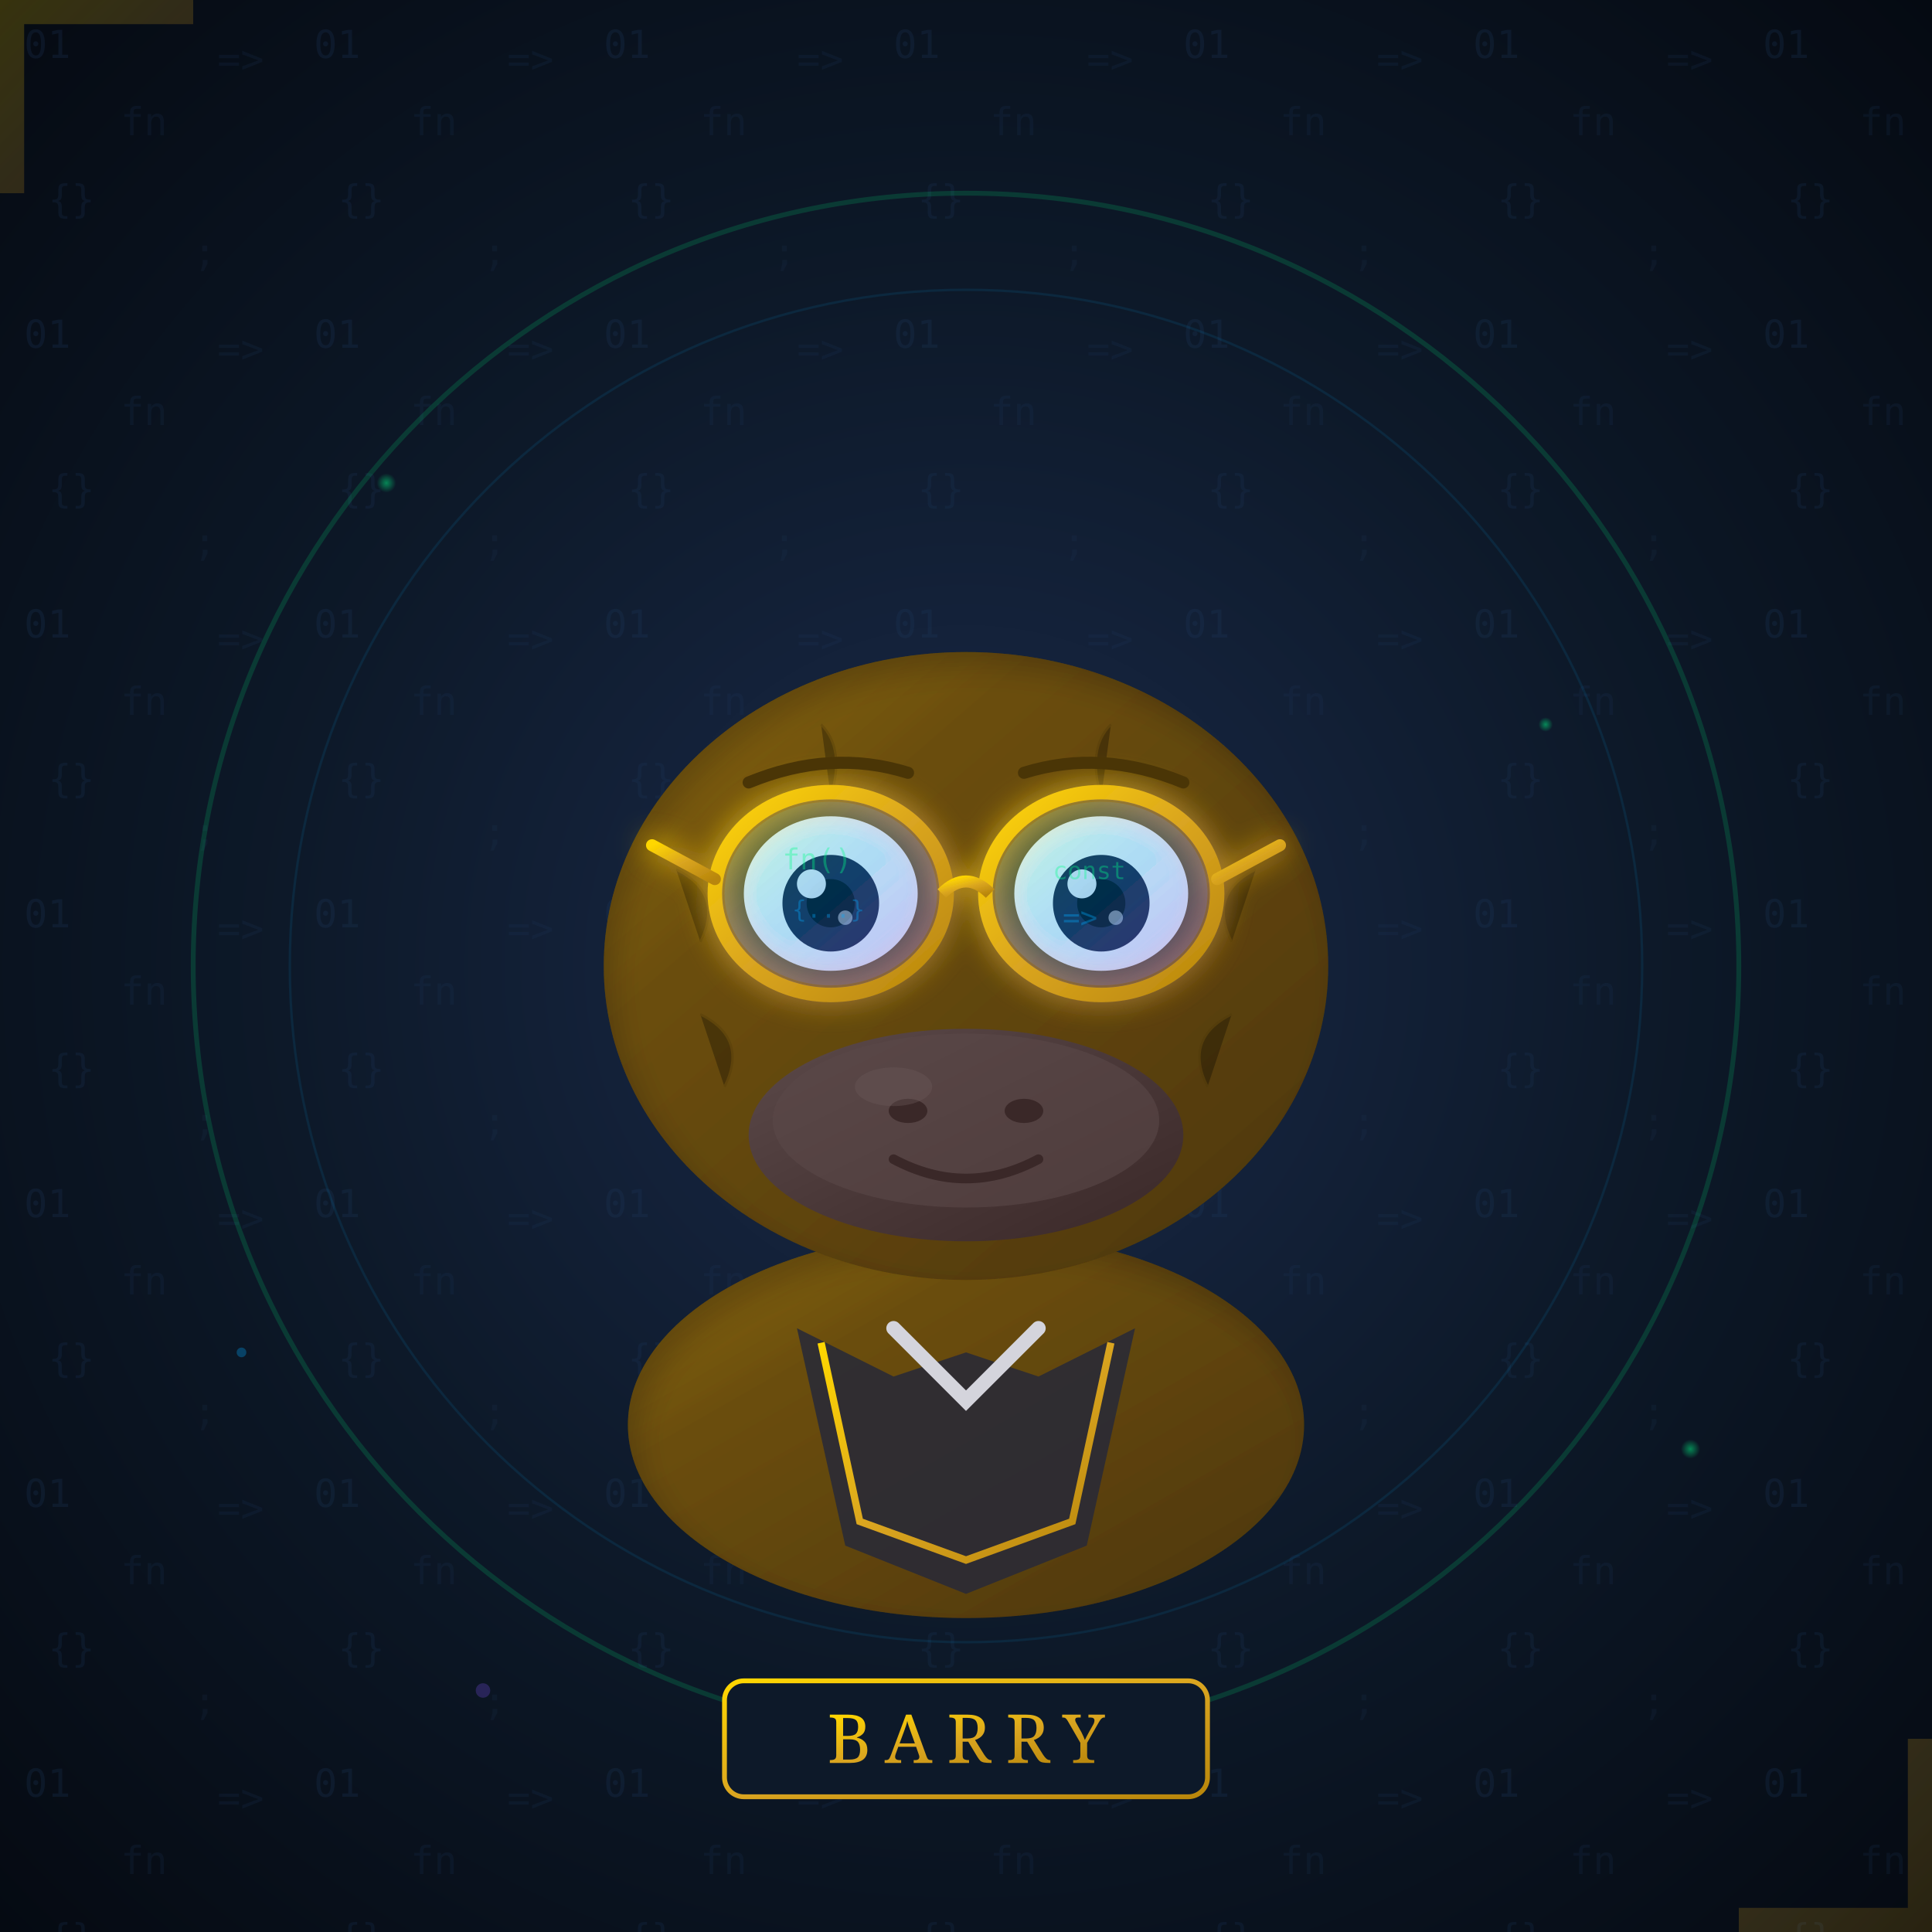
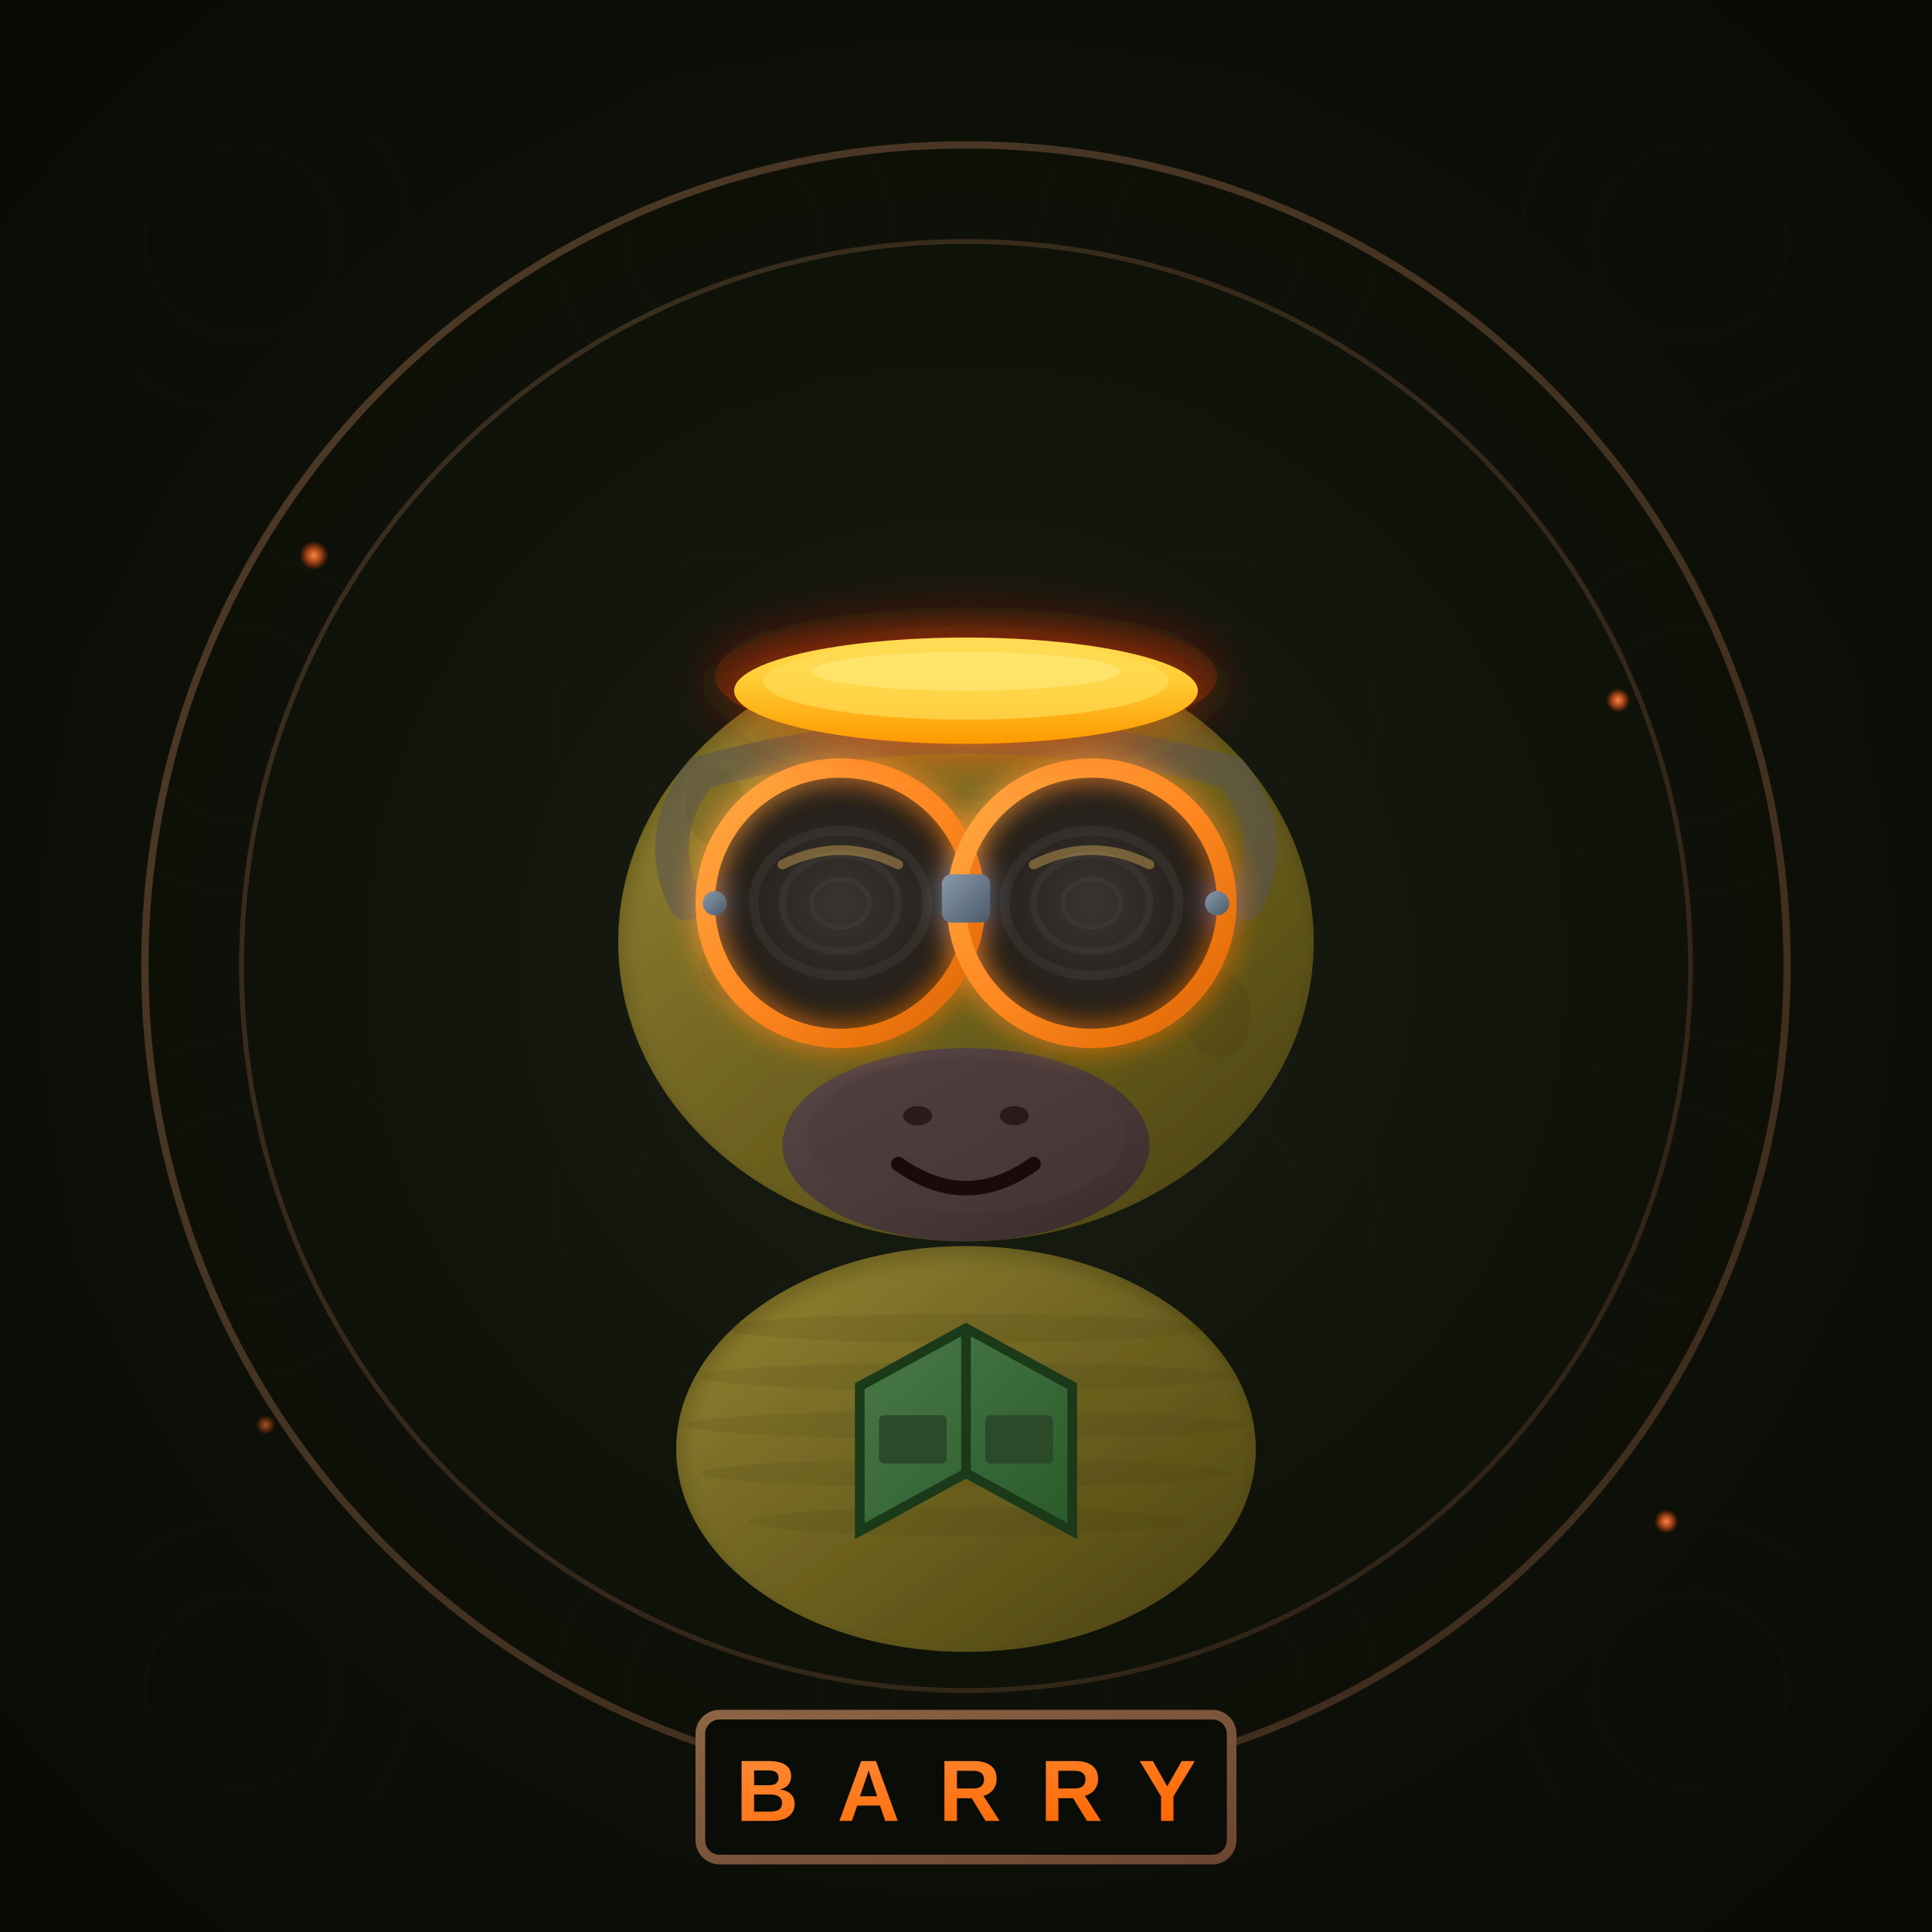
<svg xmlns="http://www.w3.org/2000/svg" viewBox="0 0 400 400" width="400" height="400">
  <defs>
    <radialGradient id="bgGlow" cx="50%" cy="50%" r="70%">
-       <stop offset="0%" stop-color="#1a2a4a" />
-       <stop offset="50%" stop-color="#0d1929" />
-       <stop offset="100%" stop-color="#050a12" />
+       <stop offset="0%" stop-color="#1a1f14" />
+       <stop offset="50%" stop-color="#0f1209" />
+       <stop offset="100%" stop-color="#080a05" />
    </radialGradient>
-     <pattern id="codeMatrix" patternUnits="userSpaceOnUse" width="60" height="60">
-       <rect width="60" height="60" fill="transparent" />
-       <text x="5" y="12" font-family="monospace" font-size="8" fill="#1e3a5f" opacity="0.4">01</text>
-       <text x="25" y="28" font-family="monospace" font-size="8" fill="#1e3a5f" opacity="0.3">fn</text>
-       <text x="10" y="44" font-family="monospace" font-size="8" fill="#1e3a5f" opacity="0.35">{}</text>
-       <text x="40" y="55" font-family="monospace" font-size="8" fill="#1e3a5f" opacity="0.25">;</text>
-       <text x="45" y="15" font-family="monospace" font-size="8" fill="#1e3a5f" opacity="0.3">=&gt;</text>
+     <pattern id="bgPattern" patternUnits="userSpaceOnUse" width="100" height="100">
+       <rect width="100" height="100" fill="transparent" />
+       <circle cx="50" cy="50" r="20" fill="none" stroke="#1a1f14" stroke-width="1" opacity="0.2" />
+       <circle cx="50" cy="50" r="35" fill="none" stroke="#1a1f14" stroke-width="0.5" opacity="0.15" />
    </pattern>
    <linearGradient id="furGradient" x1="0%" y1="0%" x2="100%" y2="100%">
-       <stop offset="0%" stop-color="#8B6914" />
-       <stop offset="30%" stop-color="#6B4E0A" />
-       <stop offset="70%" stop-color="#5a4008" />
-       <stop offset="100%" stop-color="#4a3506" />
+       <stop offset="0%" stop-color="#9a8a30" />
+       <stop offset="30%" stop-color="#7d7028" />
+       <stop offset="70%" stop-color="#5f5518" />
+       <stop offset="100%" stop-color="#4a4210" />
    </linearGradient>
    <linearGradient id="billGradient" x1="0%" y1="0%" x2="100%" y2="100%">
-       <stop offset="0%" stop-color="#5c4a4a" />
-       <stop offset="50%" stop-color="#4a3838" />
-       <stop offset="100%" stop-color="#3a2828" />
+       <stop offset="0%" stop-color="#5a4848" />
+       <stop offset="50%" stop-color="#4a3a3a" />
+       <stop offset="100%" stop-color="#3a2a2a" />
    </linearGradient>
-     <linearGradient id="lensGlow" x1="0%" y1="0%" x2="100%" y2="100%">
-       <stop offset="0%" stop-color="#00ff88" stop-opacity="0.1" />
-       <stop offset="40%" stop-color="#00aaff" stop-opacity="0.15" />
-       <stop offset="100%" stop-color="#8855ff" stop-opacity="0.2" />
+     <radialGradient id="lensInner" cx="50%" cy="50%" r="60%">
+       <stop offset="0%" stop-color="#3a3530" />
+       <stop offset="50%" stop-color="#2a2520" />
+       <stop offset="100%" stop-color="#1a1510" />
+     </radialGradient>
+     <linearGradient id="orangeFrame" x1="0%" y1="0%" x2="100%" y2="100%">
+       <stop offset="0%" stop-color="#ffaa44" />
+       <stop offset="50%" stop-color="#ff8822" />
+       <stop offset="100%" stop-color="#dd6600" />
    </linearGradient>
-     <linearGradient id="goldAccent" x1="0%" y1="0%" x2="100%" y2="100%">
-       <stop offset="0%" stop-color="#ffd700" />
-       <stop offset="50%" stop-color="#daa520" />
-       <stop offset="100%" stop-color="#b8860b" />
+     <linearGradient id="haloGradient" x1="0%" y1="0%" x2="0%" y2="100%">
+       <stop offset="0%" stop-color="#ffdd55" />
+       <stop offset="40%" stop-color="#ffcc33" />
+       <stop offset="100%" stop-color="#ff9900" />
+     </linearGradient>
+     <radialGradient id="haloGlow" cx="50%" cy="80%" r="80%">
+       <stop offset="0%" stop-color="#ff6600" stop-opacity="0.7" />
+       <stop offset="50%" stop-color="#ff4400" stop-opacity="0.3" />
+       <stop offset="100%" stop-color="#ff2200" stop-opacity="0" />
+     </radialGradient>
+     <linearGradient id="ringColor" x1="0%" y1="0%" x2="100%" y2="100%">
+       <stop offset="0%" stop-color="#8b6545" />
+       <stop offset="100%" stop-color="#6b4530" />
+     </linearGradient>
+     <linearGradient id="bookGreen" x1="0%" y1="0%" x2="100%" y2="100%">
+       <stop offset="0%" stop-color="#4a7a4a" />
+       <stop offset="50%" stop-color="#3a6a3a" />
+       <stop offset="100%" stop-color="#2a5a2a" />
+     </linearGradient>
+     <linearGradient id="steelAccent" x1="0%" y1="0%" x2="100%" y2="100%">
+       <stop offset="0%" stop-color="#8899aa" />
+       <stop offset="50%" stop-color="#6a7a8a" />
+       <stop offset="100%" stop-color="#4a5a6a" />
+     </linearGradient>
+     <linearGradient id="textOrange" x1="0%" y1="0%" x2="100%" y2="100%">
+       <stop offset="0%" stop-color="#ff8833" />
+       <stop offset="100%" stop-color="#ff6600" />
    </linearGradient>
    <filter id="softGlow" x="-50%" y="-50%" width="200%" height="200%">
      <feGaussianBlur stdDeviation="3" result="blur" />
      <feMerge>
        <feMergeNode in="blur" />
        <feMergeNode in="SourceGraphic" />
      </feMerge>
    </filter>
+     <filter id="haloBlur" x="-100%" y="-100%" width="300%" height="300%">
+       <feGaussianBlur stdDeviation="6" result="blur" />
+       <feMerge>
+         <feMergeNode in="blur" />
+         <feMergeNode in="blur" />
+         <feMergeNode in="SourceGraphic" />
+       </feMerge>
+     </filter>
    <filter id="innerShadow" x="-20%" y="-20%" width="140%" height="140%">
-       <feOffset dx="2" dy="3" />
-       <feGaussianBlur stdDeviation="3" result="offset-blur" />
+       <feOffset dx="1" dy="2" />
+       <feGaussianBlur stdDeviation="2" result="offset-blur" />
      <feComposite operator="out" in="SourceGraphic" in2="offset-blur" result="inverse" />
      <feFlood flood-color="#000" flood-opacity="0.4" result="color" />
      <feComposite operator="in" in="color" in2="inverse" result="shadow" />
      <feComposite operator="over" in="shadow" in2="SourceGraphic" />
    </filter>
-     <radialGradient id="particle">
-       <stop offset="0%" stop-color="#00ff88" stop-opacity="0.8" />
-       <stop offset="100%" stop-color="#00ff88" stop-opacity="0" />
+     <radialGradient id="spark">
+       <stop offset="0%" stop-color="#ff8844" stop-opacity="1" />
+       <stop offset="50%" stop-color="#ff6622" stop-opacity="0.6" />
+       <stop offset="100%" stop-color="#ff4400" stop-opacity="0" />
    </radialGradient>
  </defs>
  <rect width="400" height="400" fill="url(#bgGlow)" />
-   <rect width="400" height="400" fill="url(#codeMatrix)" opacity="0.6" />
-   <circle cx="200" cy="200" r="160" fill="none" stroke="#00ff88" stroke-width="1" opacity="0.15">
-     <animate attributeName="r" values="155;165;155" dur="4s" repeatCount="indefinite" />
-     <animate attributeName="opacity" values="0.15;0.25;0.15" dur="4s" repeatCount="indefinite" />
+   <rect width="400" height="400" fill="url(#bgPattern)" opacity="0.5" />
+   <circle cx="200" cy="200" r="170" fill="none" stroke="url(#ringColor)" stroke-width="1.5" opacity="0.5">
+     <animate attributeName="r" values="168;173;168" dur="5s" repeatCount="indefinite" />
+     <animate attributeName="opacity" values="0.4;0.6;0.4" dur="5s" repeatCount="indefinite" />
  </circle>
-   <circle cx="200" cy="200" r="140" fill="none" stroke="#00aaff" stroke-width="0.5" opacity="0.1">
-     <animate attributeName="r" values="138;145;138" dur="3s" repeatCount="indefinite" />
+   <circle cx="200" cy="200" r="150" fill="none" stroke="url(#ringColor)" stroke-width="1" opacity="0.35">
+     <animate attributeName="r" values="148;153;148" dur="4s" repeatCount="indefinite" />
  </circle>
-   <g opacity="0.6">
-     <circle cx="80" cy="100" r="2" fill="url(#particle)">
-       <animate attributeName="cy" values="100;80;100" dur="5s" repeatCount="indefinite" />
-       <animate attributeName="opacity" values="0.6;1;0.6" dur="5s" repeatCount="indefinite" />
+   <g>
+     <circle cx="65" cy="115" r="3" fill="url(#spark)">
+       <animate attributeName="cy" values="115;90;115" dur="5s" repeatCount="indefinite" />
+       <animate attributeName="opacity" values="0.8;1;0.8" dur="5s" repeatCount="indefinite" />
    </circle>
-     <circle cx="320" cy="150" r="1.5" fill="url(#particle)">
-       <animate attributeName="cy" values="150;130;150" dur="4s" repeatCount="indefinite" />
+     <circle cx="335" cy="145" r="2.5" fill="url(#spark)">
+       <animate attributeName="cy" values="145;120;145" dur="4.5s" repeatCount="indefinite" />
    </circle>
-     <circle cx="50" cy="280" r="1" fill="#00aaff" opacity="0.5">
-       <animate attributeName="cy" values="280;265;280" dur="6s" repeatCount="indefinite" />
+     <circle cx="55" cy="295" r="2" fill="url(#spark)" opacity="0.6">
+       <animate attributeName="cy" values="295;275;295" dur="6s" repeatCount="indefinite" />
    </circle>
-     <circle cx="350" cy="300" r="2" fill="url(#particle)">
-       <animate attributeName="cy" values="300;285;300" dur="5.5s" repeatCount="indefinite" />
-     </circle>
-     <circle cx="100" cy="350" r="1.5" fill="#8855ff" opacity="0.4">
-       <animate attributeName="cy" values="350;335;350" dur="4.5s" repeatCount="indefinite" />
+     <circle cx="345" cy="315" r="2.5" fill="url(#spark)">
+       <animate attributeName="cy" values="315;295;315" dur="5.5s" repeatCount="indefinite" />
    </circle>
  </g>
-   <g transform="translate(200, 200)">
-     <ellipse cx="0" cy="95" rx="70" ry="40" fill="url(#furGradient)" filter="url(#innerShadow)" />
-     <path d="M-35 75 L-25 120 L0 130 L25 120 L35 75 L15 85 L0 80 L-15 85 Z" fill="#2a2a35" opacity="0.9" />
-     <path d="M-30 78 L-22 115 L0 123 L22 115 L30 78" fill="none" stroke="url(#goldAccent)" stroke-width="1.5" />
-     <path d="M-15 75 L0 90 L15 75" fill="none" stroke="#d4d4dc" stroke-width="3" stroke-linecap="round" />
-     <ellipse cx="0" cy="0" rx="75" ry="65" fill="url(#furGradient)" filter="url(#innerShadow)" />
-     <g stroke="#4a3506" stroke-width="0.5" opacity="0.3">
-       <path d="M-60 -20 Q-50 -15 -55 -5" />
-       <path d="M-55 10 Q-45 15 -50 25" />
-       <path d="M60 -20 Q50 -15 55 -5" />
-       <path d="M55 10 Q45 15 50 25" />
-       <path d="M-30 -50 Q-25 -45 -28 -35" />
-       <path d="M30 -50 Q25 -45 28 -35" />
+   <g transform="translate(200, 195)">
+     <ellipse cx="0" cy="105" rx="60" ry="42" fill="url(#furGradient)" filter="url(#innerShadow)" />
+     <g opacity="0.12">
+       <ellipse cx="0" cy="80" rx="50" ry="3" fill="#3a3210" />
+       <ellipse cx="0" cy="90" rx="55" ry="3" fill="#3a3210" />
+       <ellipse cx="0" cy="100" rx="58" ry="3" fill="#3a3210" />
+       <ellipse cx="0" cy="110" rx="55" ry="3" fill="#3a3210" />
+       <ellipse cx="0" cy="120" rx="45" ry="3" fill="#3a3210" />
    </g>
-     <ellipse cx="0" cy="35" rx="45" ry="22" fill="url(#billGradient)" />
-     <ellipse cx="0" cy="32" rx="40" ry="18" fill="#5a4848" opacity="0.6" />
-     <ellipse cx="-12" cy="30" rx="4" ry="2.5" fill="#3a2828" />
-     <ellipse cx="12" cy="30" rx="4" ry="2.5" fill="#3a2828" />
-     <ellipse cx="-15" cy="25" rx="8" ry="4" fill="#6a5858" opacity="0.4" />
+     <g transform="translate(0, 100)">
+       <path d="M-22 -8 L0 -20 L22 -8 L22 22 L0 10 L-22 22 Z" fill="url(#bookGreen)" stroke="#1a3a1a" stroke-width="2" />
+       <line x1="0" y1="-20" x2="0" y2="10" stroke="#1a3a1a" stroke-width="2" />
+       <rect x="-18" y="-2" width="14" height="10" rx="1" fill="#2a4a2a" />
+       <rect x="4" y="-2" width="14" height="10" rx="1" fill="#2a4a2a" />
+     </g>
+     <ellipse cx="0" cy="0" rx="72" ry="62" fill="url(#furGradient)" filter="url(#innerShadow)" />
+     <g opacity="0.15">
+       <ellipse cx="-45" cy="5" rx="10" ry="8" fill="#3a3210" />
+       <ellipse cx="48" cy="-8" rx="8" ry="10" fill="#3a3210" />
+       <ellipse cx="-52" cy="-28" rx="6" ry="8" fill="#3a3210" />
+       <ellipse cx="52" cy="15" rx="7" ry="9" fill="#3a3210" />
+       <ellipse cx="-20" cy="35" rx="5" ry="4" fill="#3a3210" />
+       <ellipse cx="25" cy="38" rx="6" ry="4" fill="#3a3210" />
+     </g>
+     <ellipse cx="0" cy="42" rx="38" ry="20" fill="url(#billGradient)" />
+     <ellipse cx="0" cy="40" rx="33" ry="16" fill="#4a3a3a" opacity="0.5" />
+     <ellipse cx="-10" cy="36" rx="3" ry="2" fill="#2a1a1a" />
+     <ellipse cx="10" cy="36" rx="3" ry="2" fill="#2a1a1a" />
+     <path d="M-14 46 Q0 56 14 46" fill="none" stroke="#1a0a0a" stroke-width="3" stroke-linecap="round" />
+     <path d="M-58 -8 Q-65 -22 -55 -35 Q0 -50 55 -35 Q65 -22 58 -8" fill="none" stroke="#5a5550" stroke-width="7" stroke-linecap="round" opacity="0.6" />
    <g>
-       <ellipse cx="-28" cy="-15" rx="18" ry="16" fill="#f5f5f0" />
-       <circle cx="-28" cy="-13" r="10" fill="#1a1a2e" />
-       <circle cx="-28" cy="-13" r="5" fill="#000" />
-       <circle cx="-32" cy="-17" r="3" fill="#fff" opacity="0.9" />
-       <circle cx="-25" cy="-10" r="1.5" fill="#fff" opacity="0.5" />
-       <ellipse cx="28" cy="-15" rx="18" ry="16" fill="#f5f5f0" />
-       <circle cx="28" cy="-13" r="10" fill="#1a1a2e" />
-       <circle cx="28" cy="-13" r="5" fill="#000" />
-       <circle cx="24" cy="-17" r="3" fill="#fff" opacity="0.9" />
-       <circle cx="31" cy="-10" r="1.5" fill="#fff" opacity="0.5" />
+       <circle cx="-26" cy="-8" r="26" fill="url(#lensInner)" />
+       <g opacity="0.3">
+         <ellipse cx="-26" cy="-8" rx="18" ry="15" fill="none" stroke="#4a4540" stroke-width="2" />
+         <ellipse cx="-26" cy="-8" rx="12" ry="10" fill="none" stroke="#4a4540" stroke-width="1.5" />
+         <ellipse cx="-26" cy="-8" rx="6" ry="5" fill="none" stroke="#4a4540" stroke-width="1" />
+       </g>
+       <circle cx="26" cy="-8" r="26" fill="url(#lensInner)" />
+       <g opacity="0.3">
+         <ellipse cx="26" cy="-8" rx="18" ry="15" fill="none" stroke="#4a4540" stroke-width="2" />
+         <ellipse cx="26" cy="-8" rx="12" ry="10" fill="none" stroke="#4a4540" stroke-width="1.5" />
+         <ellipse cx="26" cy="-8" rx="6" ry="5" fill="none" stroke="#4a4540" stroke-width="1" />
+       </g>
+       <path d="M-38 -16 Q-26 -22 -14 -16" fill="none" stroke="#ffcc66" stroke-width="2" stroke-linecap="round" opacity="0.35" />
+       <path d="M14 -16 Q26 -22 38 -16" fill="none" stroke="#ffcc66" stroke-width="2" stroke-linecap="round" opacity="0.35" />
    </g>
    <g filter="url(#softGlow)">
-       <ellipse cx="-28" cy="-15" rx="24" ry="21" fill="none" stroke="url(#goldAccent)" stroke-width="3" />
-       <ellipse cx="-28" cy="-15" rx="22" ry="19" fill="url(#lensGlow)" />
-       <ellipse cx="28" cy="-15" rx="24" ry="21" fill="none" stroke="url(#goldAccent)" stroke-width="3" />
-       <ellipse cx="28" cy="-15" rx="22" ry="19" fill="url(#lensGlow)" />
-       <path d="M-5 -15 Q0 -20 5 -15" fill="none" stroke="url(#goldAccent)" stroke-width="2.5" />
-       <line x1="-52" y1="-18" x2="-65" y2="-25" stroke="url(#goldAccent)" stroke-width="2.5" stroke-linecap="round" />
-       <line x1="52" y1="-18" x2="65" y2="-25" stroke="url(#goldAccent)" stroke-width="2.5" stroke-linecap="round" />
+       <circle cx="-26" cy="-8" r="28" fill="none" stroke="url(#orangeFrame)" stroke-width="4" />
+       <circle cx="26" cy="-8" r="28" fill="none" stroke="url(#orangeFrame)" stroke-width="4" />
+       <rect x="-5" y="-14" width="10" height="10" rx="2" fill="url(#steelAccent)" />
+       <circle cx="-52" cy="-8" r="2.5" fill="url(#steelAccent)" />
+       <circle cx="52" cy="-8" r="2.5" fill="url(#steelAccent)" />
    </g>
-     <g opacity="0.35">
-       <text x="-38" y="-20" font-family="monospace" font-size="6" fill="#00ff88">fn()</text>
-       <text x="-36" y="-10" font-family="monospace" font-size="5" fill="#00aaff">{...}</text>
-       <text x="18" y="-18" font-family="monospace" font-size="5" fill="#00ff88">const</text>
-       <text x="20" y="-8" font-family="monospace" font-size="6" fill="#00aaff">=&gt;</text>
+     <g filter="url(#haloBlur)">
+       <ellipse cx="0" cy="-55" rx="52" ry="14" fill="url(#haloGlow)" />
    </g>
-     <path d="M-15 40 Q0 48 15 40" fill="none" stroke="#3a2828" stroke-width="2" stroke-linecap="round" />
-     <path d="M-45 -38 Q-28 -45 -12 -40" fill="none" stroke="#4a3506" stroke-width="2.5" stroke-linecap="round" />
-     <path d="M45 -38 Q28 -45 12 -40" fill="none" stroke="#4a3506" stroke-width="2.5" stroke-linecap="round" />
+     <ellipse cx="0" cy="-52" rx="48" ry="11" fill="url(#haloGradient)">
+       <animate attributeName="opacity" values="0.95;1;0.95" dur="2s" repeatCount="indefinite" />
+     </ellipse>
+     <ellipse cx="0" cy="-54" rx="42" ry="8" fill="#ffdd55" opacity="0.7" />
+     <ellipse cx="0" cy="-56" rx="32" ry="4" fill="#ffee88" opacity="0.5" />
  </g>
-   <g transform="translate(200, 360)">
-     <rect x="-50" y="-12" width="100" height="24" rx="4" fill="#0d1929" stroke="url(#goldAccent)" stroke-width="1" />
-     <text x="0" y="5" font-family="Georgia, serif" font-size="14" fill="url(#goldAccent)" text-anchor="middle" letter-spacing="3">BARRY</text>
-   </g>
-   <g opacity="0.2">
-     <path d="M0 0 L40 0 L40 5 L5 5 L5 40 L0 40 Z" fill="url(#goldAccent)" />
-     <path d="M400 400 L360 400 L360 395 L395 395 L395 360 L400 360 Z" fill="url(#goldAccent)" />
+   <g transform="translate(200, 370)">
+     <rect x="-55" y="-15" width="110" height="30" rx="4" fill="#0a0c08" stroke="url(#ringColor)" stroke-width="2" />
+     <text x="0" y="7" font-family="Arial, Helvetica, sans-serif" font-size="18" fill="url(#textOrange)" text-anchor="middle" letter-spacing="8" font-weight="bold">BARRY</text>
  </g>
</svg>
